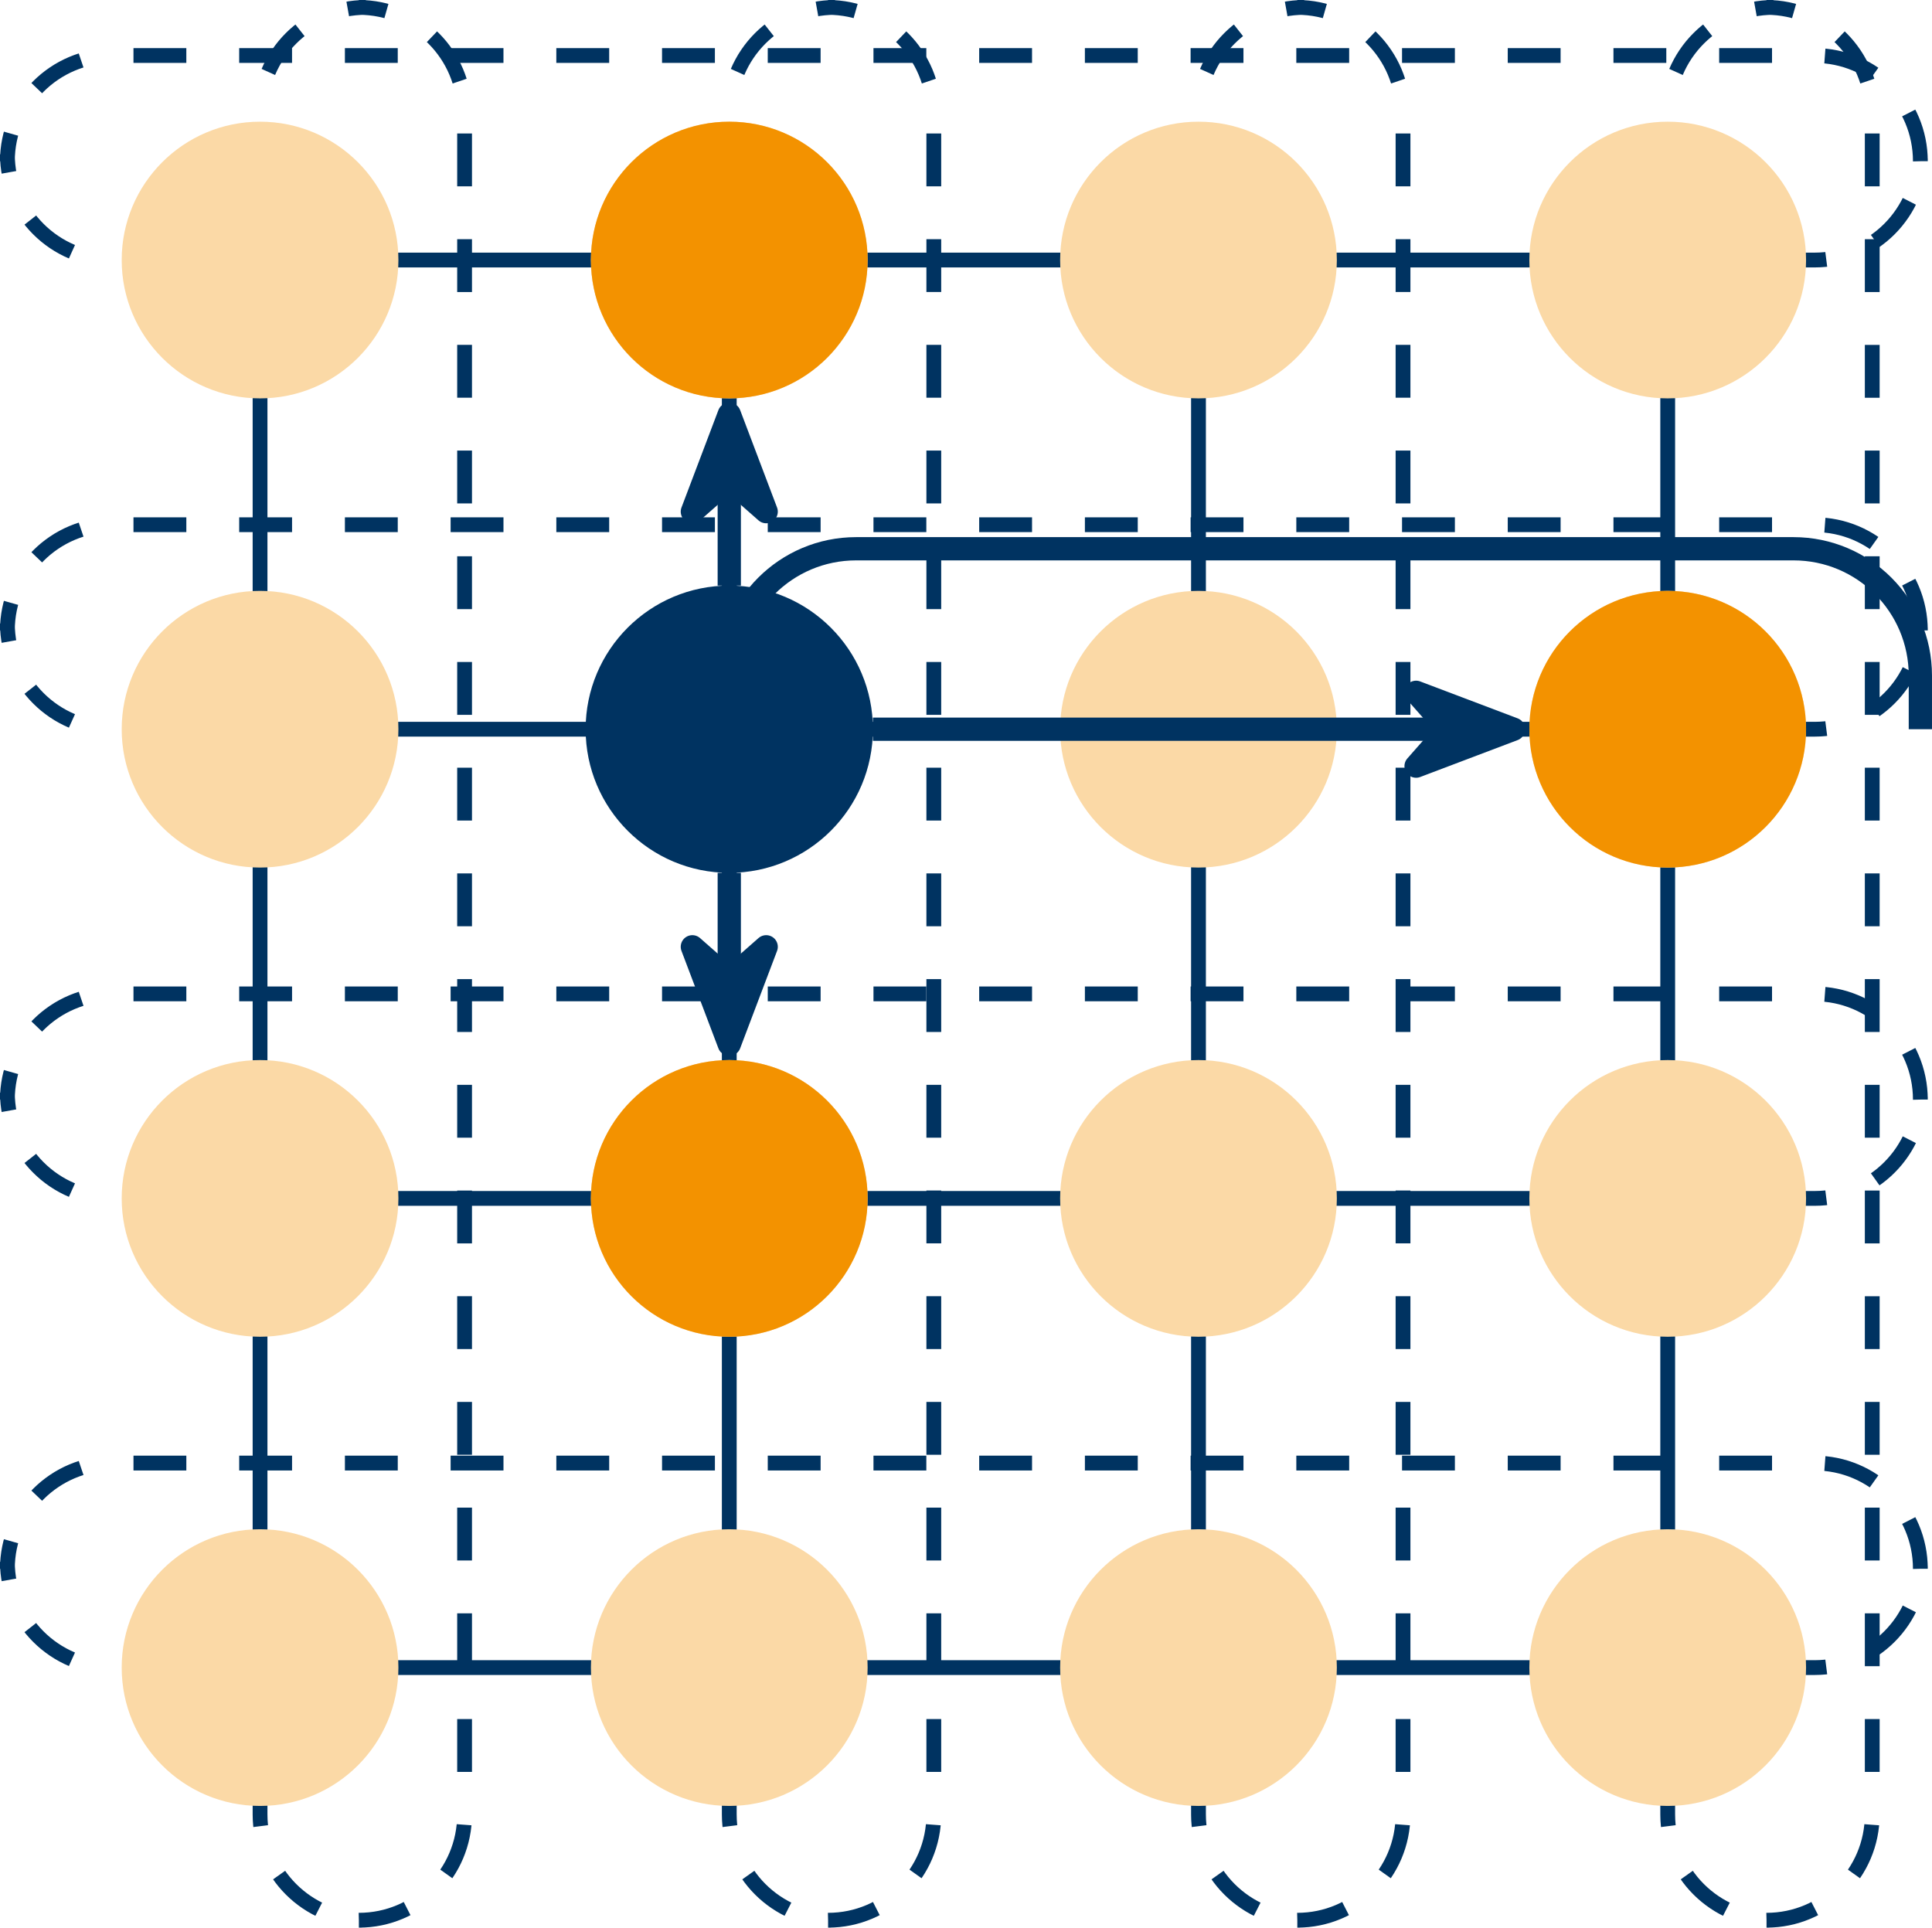
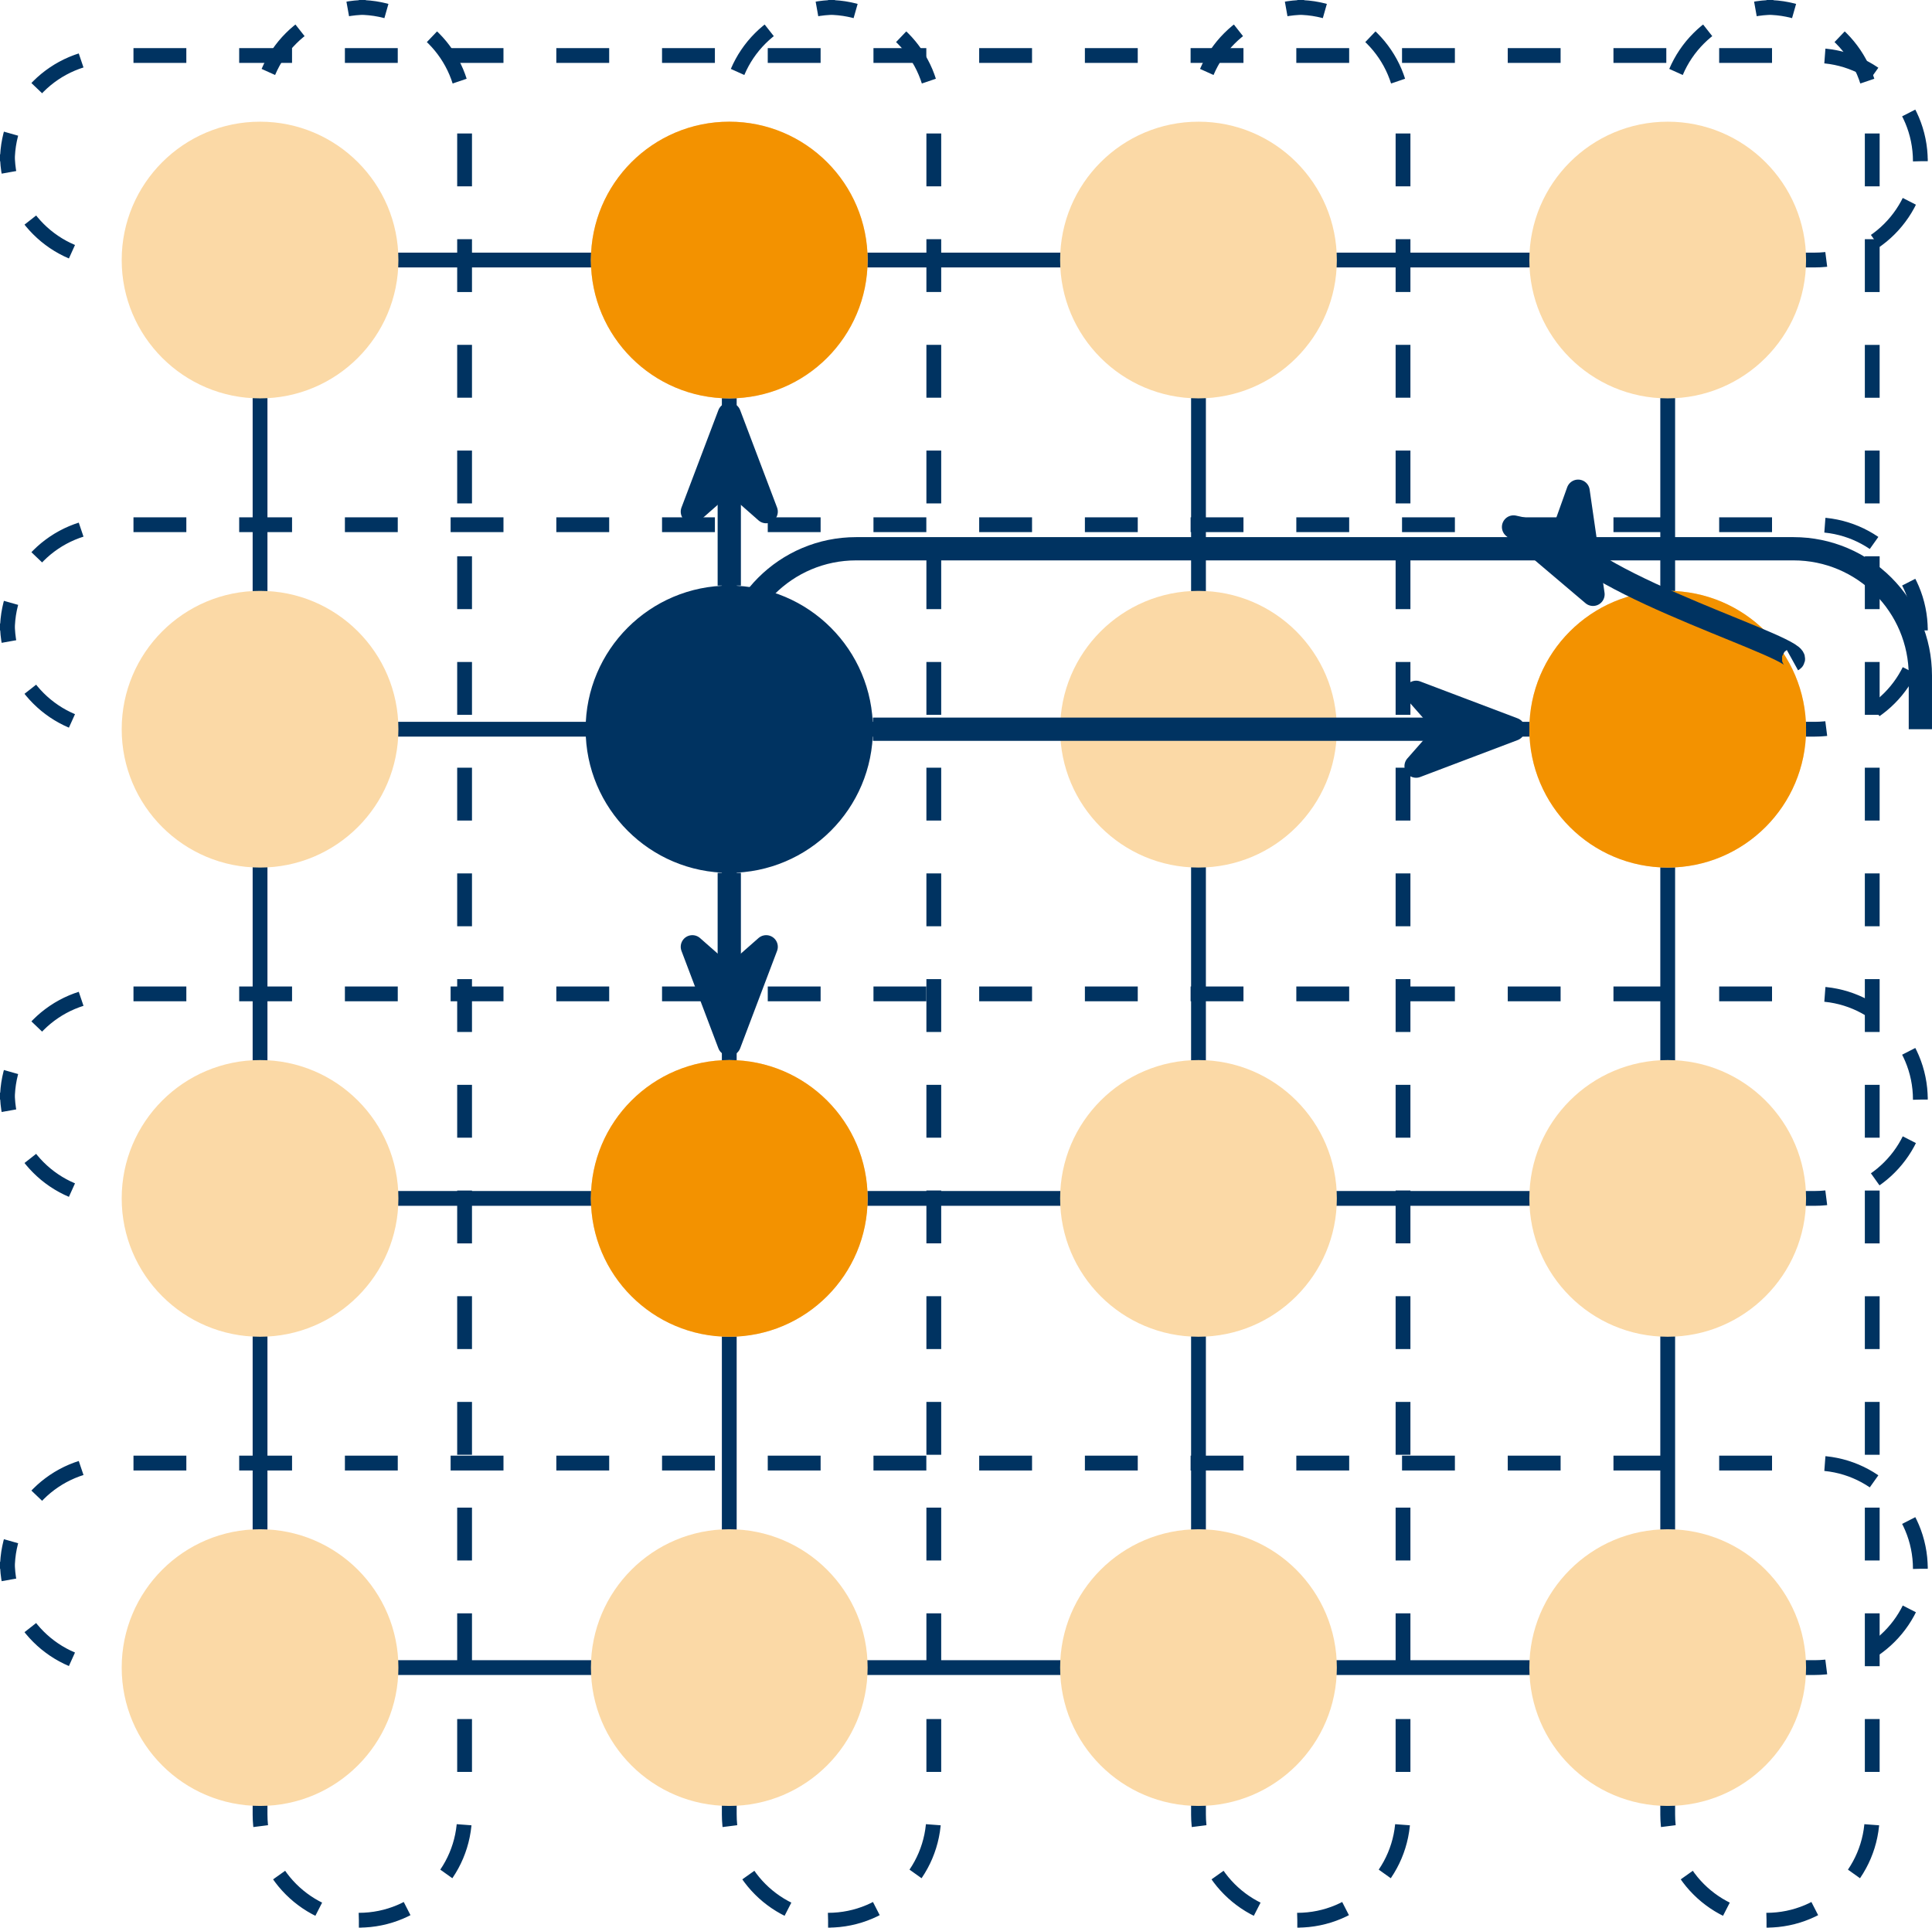
<svg xmlns="http://www.w3.org/2000/svg" version="1.1" width="91.038pt" height="90.839pt" viewBox="-69.011 -69.011 91.038 90.839">
  <g id="page1">
    <g stroke-miterlimit="10" transform="translate(-56.75709,-56.75709)scale(0.996264,-0.996264)">
      <g fill="#000" stroke="#000">
        <g stroke-width="0.4">
          <g stroke="#003361">
            <g stroke-width="0.7">
              <path d="M0 0V-22.193" fill="none" />
            </g>
          </g>
          <g stroke="#003361">
            <g stroke-width="0.7">
              <path d="M0-22.193V-44.386" fill="none" />
            </g>
          </g>
          <g stroke="#003361">
            <g stroke-width="0.7">
              <path d="M0-44.386V-66.579" fill="none" />
            </g>
          </g>
          <g stroke="#003361">
            <g stroke-width="0.7">
              <path d="M22.193 0V-22.193" fill="none" />
            </g>
          </g>
          <g stroke="#003361">
            <g stroke-width="0.7">
              <path d="M22.193-22.193V-44.386" fill="none" />
            </g>
          </g>
          <g stroke="#003361">
            <g stroke-width="0.7">
              <path d="M22.193-44.386V-66.579" fill="none" />
            </g>
          </g>
          <g stroke="#003361">
            <g stroke-width="0.7">
              <path d="M44.386 0V-22.193" fill="none" />
            </g>
          </g>
          <g stroke="#003361">
            <g stroke-width="0.7">
              <path d="M44.386-22.193V-44.386" fill="none" />
            </g>
          </g>
          <g stroke="#003361">
            <g stroke-width="0.7">
              <path d="M44.386-44.386V-66.579" fill="none" />
            </g>
          </g>
          <g stroke="#003361">
            <g stroke-width="0.7">
              <path d="M66.579 0V-22.193" fill="none" />
            </g>
          </g>
          <g stroke="#003361">
            <g stroke-width="0.7">
              <path d="M66.579-22.193V-44.386" fill="none" />
            </g>
          </g>
          <g stroke="#003361">
            <g stroke-width="0.7">
              <path d="M66.579-44.386V-66.579" fill="none" />
            </g>
          </g>
          <g stroke="#003361">
            <g stroke-width="0.7">
              <path d="M0 0H22.193" fill="none" />
            </g>
          </g>
          <g stroke="#003361">
            <g stroke-width="0.7">
              <path d="M0-22.193H22.193" fill="none" />
            </g>
          </g>
          <g stroke="#003361">
            <g stroke-width="0.7">
              <path d="M0-44.386H22.193" fill="none" />
            </g>
          </g>
          <g stroke="#003361">
            <g stroke-width="0.7">
              <path d="M0-66.579H22.193" fill="none" />
            </g>
          </g>
          <g stroke="#003361">
            <g stroke-width="0.7">
              <path d="M22.193 0H44.386" fill="none" />
            </g>
          </g>
          <g stroke="#003361">
            <g stroke-width="0.7">
              <path d="M22.193-22.193H44.386" fill="none" />
            </g>
          </g>
          <g stroke="#003361">
            <g stroke-width="0.7">
              <path d="M22.193-44.386H44.386" fill="none" />
            </g>
          </g>
          <g stroke="#003361">
            <g stroke-width="0.7">
              <path d="M22.193-66.579H44.386" fill="none" />
            </g>
          </g>
          <g stroke="#003361">
            <g stroke-width="0.7">
              <path d="M44.386 0H66.579" fill="none" />
            </g>
          </g>
          <g stroke="#003361">
            <g stroke-width="0.7">
              <path d="M44.386-22.193H66.579" fill="none" />
            </g>
          </g>
          <g stroke="#003361">
            <g stroke-width="0.7">
              <path d="M44.386-44.386H66.579" fill="none" />
            </g>
          </g>
          <g stroke="#003361">
            <g stroke-width="0.7">
              <path d="M44.386-66.579H66.579" fill="none" />
            </g>
          </g>
          <g stroke="#003361">
            <g stroke-width="0.7">
              <g stroke-dasharray="2.5,2.5" stroke-dashoffset="0.0">
                <path d="M66.579 0H73.529C76.291 0 78.529 2.239 78.529 5V4.674C78.529 7.435 76.291 9.674 73.529 9.674H-6.95C-9.712 9.674-11.95 7.435-11.95 4.674V5C-11.95 2.239-9.712 0-6.95 0H0" fill="none" />
              </g>
            </g>
          </g>
          <g stroke="#003361">
            <g stroke-width="0.7">
              <g stroke-dasharray="2.5,2.5" stroke-dashoffset="0.0">
                <path d="M66.579-22.193H73.529C76.291-22.193 78.529-19.955 78.529-17.193V-17.519C78.529-14.758 76.291-12.519 73.529-12.519H-6.95C-9.712-12.519-11.95-14.758-11.95-17.519V-17.193C-11.95-19.955-9.712-22.193-6.95-22.193H0" fill="none" />
              </g>
            </g>
          </g>
          <g stroke="#003361">
            <g stroke-width="0.7">
              <g stroke-dasharray="2.5,2.5" stroke-dashoffset="0.0">
                <path d="M66.579-44.386H73.529C76.291-44.386 78.529-42.148 78.529-39.386V-39.712C78.529-36.951 76.291-34.712 73.529-34.712H-6.95C-9.712-34.712-11.95-36.951-11.95-39.712V-39.386C-11.95-42.148-9.712-44.386-6.95-44.386H0" fill="none" />
              </g>
            </g>
          </g>
          <g stroke="#003361">
            <g stroke-width="0.7">
              <g stroke-dasharray="2.5,2.5" stroke-dashoffset="0.0">
                <path d="M66.579-66.579H73.529C76.291-66.579 78.529-64.341 78.529-61.579V-61.905C78.529-59.144 76.291-56.905 73.529-56.905H-6.95C-9.712-56.905-11.95-59.144-11.95-61.905V-61.579C-11.95-64.341-9.712-66.579-6.95-66.579H0" fill="none" />
              </g>
            </g>
          </g>
          <g stroke="#003361">
            <g stroke-width="0.7">
              <g stroke-dasharray="2.5,2.5" stroke-dashoffset="0.0">
                <path d="M0-66.579V-73.529C0-76.291 2.239-78.529 5-78.529H4.674C7.435-78.529 9.674-76.291 9.674-73.529V6.95C9.674 9.712 7.435 11.95 4.674 11.95H5C2.239 11.95 0 9.712 0 6.95V0" fill="none" />
              </g>
            </g>
          </g>
          <g stroke="#003361">
            <g stroke-width="0.7">
              <g stroke-dasharray="2.5,2.5" stroke-dashoffset="0.0">
                <path d="M22.193-66.579V-73.529C22.193-76.291 24.432-78.529 27.193-78.529H26.867C29.628-78.529 31.867-76.291 31.867-73.529V6.95C31.867 9.712 29.628 11.95 26.867 11.95H27.193C24.432 11.95 22.193 9.712 22.193 6.95V0" fill="none" />
              </g>
            </g>
          </g>
          <g stroke="#003361">
            <g stroke-width="0.7">
              <g stroke-dasharray="2.5,2.5" stroke-dashoffset="0.0">
                <path d="M44.386-66.579V-73.529C44.386-76.291 46.625-78.529 49.386-78.529H49.06C51.821-78.529 54.06-76.291 54.06-73.529V6.95C54.06 9.712 51.821 11.95 49.06 11.95H49.386C46.625 11.95 44.386 9.712 44.386 6.95V0" fill="none" />
              </g>
            </g>
          </g>
          <g stroke="#003361">
            <g stroke-width="0.7">
              <g stroke-dasharray="2.5,2.5" stroke-dashoffset="0.0">
                <path d="M66.579-66.579V-73.529C66.579-76.291 68.818-78.529 71.579-78.529H71.253C74.015-78.529 76.253-76.291 76.253-73.529V6.95C76.253 9.712 74.015 11.95 71.253 11.95H71.579C68.818 11.95 66.579 9.712 66.579 6.95V0" fill="none" />
              </g>
            </g>
          </g>
          <g fill="#fbd9a6">
            <g fill="#fbd9a6">
              <path d="M6.544 0C6.544 3.614 3.614 6.544 0 6.544S-6.544 3.614-6.544 0S-3.614-6.544 0-6.544S6.544-3.614 6.544 0ZM0 0" stroke="none" />
            </g>
            <g stroke="none" transform="scale(-1.00375,1.00375)translate(-56.75709,-56.75709)scale(-1,-1)">
              <g fill="#000">
                <g stroke="none" />
              </g>
            </g>
          </g>
          <g fill="#fbd9a6">
            <g fill="#fbd9a6">
              <path d="M6.544-22.193C6.544-18.579 3.614-15.649 0-15.649S-6.544-18.579-6.544-22.193S-3.614-28.737 0-28.737S6.544-25.807 6.544-22.193ZM0-22.193" stroke="none" />
            </g>
            <g transform="translate(0.0,-22.1931)">
              <g stroke="none" transform="scale(-1.00375,1.00375)translate(-56.75709,-56.75709)scale(-1,-1)">
                <g fill="#000">
                  <g stroke="none" />
                </g>
              </g>
            </g>
          </g>
          <g fill="#fbd9a6">
            <g fill="#fbd9a6">
              <path d="M6.544-44.386C6.544-40.772 3.614-37.842 0-37.842S-6.544-40.772-6.544-44.386S-3.614-50.93 0-50.93S6.544-48 6.544-44.386ZM0-44.386" stroke="none" />
            </g>
            <g transform="translate(0.0,-44.3862)">
              <g stroke="none" transform="scale(-1.00375,1.00375)translate(-56.75709,-56.75709)scale(-1,-1)">
                <g fill="#000">
                  <g stroke="none" />
                </g>
              </g>
            </g>
          </g>
          <g fill="#fbd9a6">
            <g fill="#fbd9a6">
              <path d="M6.544-66.579C6.544-62.965 3.614-60.035 0-60.035S-6.544-62.965-6.544-66.579C-6.544-70.194-3.614-73.123 0-73.123S6.544-70.194 6.544-66.579ZM0-66.579" stroke="none" />
            </g>
            <g transform="translate(0.0,-66.57932)">
              <g stroke="none" transform="scale(-1.00375,1.00375)translate(-56.75709,-56.75709)scale(-1,-1)">
                <g fill="#000">
                  <g stroke="none" />
                </g>
              </g>
            </g>
          </g>
          <g fill="#fbd9a6">
            <g fill="#fbd9a6">
              <path d="M28.737 0C28.737 3.614 25.807 6.544 22.193 6.544S15.649 3.614 15.649 0S18.579-6.544 22.193-6.544S28.737-3.614 28.737 0ZM22.193 0" stroke="none" />
            </g>
            <g transform="translate(22.1931,0.0)">
              <g stroke="none" transform="scale(-1.00375,1.00375)translate(-56.75709,-56.75709)scale(-1,-1)">
                <g fill="#000">
                  <g stroke="none" />
                </g>
              </g>
            </g>
          </g>
          <g fill="#fbd9a6">
            <g fill="#fbd9a6">
              <path d="M28.737-22.193C28.737-18.579 25.807-15.649 22.193-15.649S15.649-18.579 15.649-22.193S18.579-28.737 22.193-28.737S28.737-25.807 28.737-22.193ZM22.193-22.193" stroke="none" />
            </g>
            <g transform="translate(22.1931,-22.1931)">
              <g stroke="none" transform="scale(-1.00375,1.00375)translate(-56.75709,-56.75709)scale(-1,-1)">
                <g fill="#000">
                  <g stroke="none" />
                </g>
              </g>
            </g>
          </g>
          <g fill="#fbd9a6">
            <g fill="#fbd9a6">
              <path d="M28.737-44.386C28.737-40.772 25.807-37.842 22.193-37.842S15.649-40.772 15.649-44.386S18.579-50.93 22.193-50.93S28.737-48 28.737-44.386ZM22.193-44.386" stroke="none" />
            </g>
            <g transform="translate(22.1931,-44.3862)">
              <g stroke="none" transform="scale(-1.00375,1.00375)translate(-56.75709,-56.75709)scale(-1,-1)">
                <g fill="#000">
                  <g stroke="none" />
                </g>
              </g>
            </g>
          </g>
          <g fill="#fbd9a6">
            <g fill="#fbd9a6">
              <path d="M28.737-66.579C28.737-62.965 25.807-60.035 22.193-60.035S15.649-62.965 15.649-66.579C15.649-70.194 18.579-73.123 22.193-73.123S28.737-70.194 28.737-66.579ZM22.193-66.579" stroke="none" />
            </g>
            <g transform="translate(22.1931,-66.57932)">
              <g stroke="none" transform="scale(-1.00375,1.00375)translate(-56.75709,-56.75709)scale(-1,-1)">
                <g fill="#000">
                  <g stroke="none" />
                </g>
              </g>
            </g>
          </g>
          <g fill="#fbd9a6">
            <g fill="#fbd9a6">
              <path d="M50.93 0C50.93 3.614 48 6.544 44.386 6.544S37.842 3.614 37.842 0S40.772-6.544 44.386-6.544S50.93-3.614 50.93 0ZM44.386 0" stroke="none" />
            </g>
            <g transform="translate(44.3862,0.0)">
              <g stroke="none" transform="scale(-1.00375,1.00375)translate(-56.75709,-56.75709)scale(-1,-1)">
                <g fill="#000">
                  <g stroke="none" />
                </g>
              </g>
            </g>
          </g>
          <g fill="#fbd9a6">
            <g fill="#fbd9a6">
              <path d="M50.93-22.193C50.93-18.579 48-15.649 44.386-15.649S37.842-18.579 37.842-22.193S40.772-28.737 44.386-28.737S50.93-25.807 50.93-22.193ZM44.386-22.193" stroke="none" />
            </g>
            <g transform="translate(44.3862,-22.1931)">
              <g stroke="none" transform="scale(-1.00375,1.00375)translate(-56.75709,-56.75709)scale(-1,-1)">
                <g fill="#000">
                  <g stroke="none" />
                </g>
              </g>
            </g>
          </g>
          <g fill="#fbd9a6">
            <g fill="#fbd9a6">
              <path d="M50.93-44.386C50.93-40.772 48-37.842 44.386-37.842S37.842-40.772 37.842-44.386S40.772-50.93 44.386-50.93S50.93-48 50.93-44.386ZM44.386-44.386" stroke="none" />
            </g>
            <g transform="translate(44.3862,-44.3862)">
              <g stroke="none" transform="scale(-1.00375,1.00375)translate(-56.75709,-56.75709)scale(-1,-1)">
                <g fill="#000">
                  <g stroke="none" />
                </g>
              </g>
            </g>
          </g>
          <g fill="#fbd9a6">
            <g fill="#fbd9a6">
              <path d="M50.93-66.579C50.93-62.965 48-60.035 44.386-60.035S37.842-62.965 37.842-66.579C37.842-70.194 40.772-73.123 44.386-73.123S50.93-70.194 50.93-66.579ZM44.386-66.579" stroke="none" />
            </g>
            <g transform="translate(44.3862,-66.57932)">
              <g stroke="none" transform="scale(-1.00375,1.00375)translate(-56.75709,-56.75709)scale(-1,-1)">
                <g fill="#000">
                  <g stroke="none" />
                </g>
              </g>
            </g>
          </g>
          <g fill="#fbd9a6">
            <g fill="#fbd9a6">
              <path d="M73.123 0C73.123 3.614 70.194 6.544 66.579 6.544C62.965 6.544 60.035 3.614 60.035 0S62.965-6.544 66.579-6.544C70.194-6.544 73.123-3.614 73.123 0ZM66.579 0" stroke="none" />
            </g>
            <g transform="translate(66.57932,0.0)">
              <g stroke="none" transform="scale(-1.00375,1.00375)translate(-56.75709,-56.75709)scale(-1,-1)">
                <g fill="#000">
                  <g stroke="none" />
                </g>
              </g>
            </g>
          </g>
          <g fill="#fbd9a6">
            <g fill="#fbd9a6">
              <path d="M73.123-22.193C73.123-18.579 70.194-15.649 66.579-15.649C62.965-15.649 60.035-18.579 60.035-22.193S62.965-28.737 66.579-28.737C70.194-28.737 73.123-25.807 73.123-22.193ZM66.579-22.193" stroke="none" />
            </g>
            <g transform="translate(66.57932,-22.1931)">
              <g stroke="none" transform="scale(-1.00375,1.00375)translate(-56.75709,-56.75709)scale(-1,-1)">
                <g fill="#000">
                  <g stroke="none" />
                </g>
              </g>
            </g>
          </g>
          <g fill="#fbd9a6">
            <g fill="#fbd9a6">
              <path d="M73.123-44.386C73.123-40.772 70.194-37.842 66.579-37.842C62.965-37.842 60.035-40.772 60.035-44.386S62.965-50.93 66.579-50.93C70.194-50.93 73.123-48 73.123-44.386ZM66.579-44.386" stroke="none" />
            </g>
            <g transform="translate(66.57932,-44.3862)">
              <g stroke="none" transform="scale(-1.00375,1.00375)translate(-56.75709,-56.75709)scale(-1,-1)">
                <g fill="#000">
                  <g stroke="none" />
                </g>
              </g>
            </g>
          </g>
          <g fill="#fbd9a6">
            <g fill="#fbd9a6">
              <path d="M73.123-66.579C73.123-62.965 70.194-60.035 66.579-60.035C62.965-60.035 60.035-62.965 60.035-66.579C60.035-70.194 62.965-73.123 66.579-73.123C70.194-73.123 73.123-70.194 73.123-66.579ZM66.579-66.579" stroke="none" />
            </g>
            <g transform="translate(66.57932,-66.57932)">
              <g stroke="none" transform="scale(-1.00375,1.00375)translate(-56.75709,-56.75709)scale(-1,-1)">
                <g fill="#000">
                  <g stroke="none" />
                </g>
              </g>
            </g>
          </g>
          <g fill="#003361">
            <g stroke="#003361">
              <g stroke-width="0.5">
                <g fill="#003361">
                  <g stroke="#003361">
                    <g stroke-width="0.5">
                      <path d="M28.737-22.193C28.737-18.579 25.807-15.649 22.193-15.649S15.649-18.579 15.649-22.193S18.579-28.737 22.193-28.737S28.737-25.807 28.737-22.193ZM22.193-22.193" />
                    </g>
                  </g>
                </g>
                <g transform="translate(22.1931,-22.1931)">
                  <g stroke="none" transform="scale(-1.00375,1.00375)translate(-56.75709,-56.75709)scale(-1,-1)">
                    <g fill="#000">
                      <g stroke="none" />
                    </g>
                  </g>
                </g>
              </g>
            </g>
          </g>
          <g fill="#f39200">
            <g fill="#f39200">
              <path d="M28.737 0C28.737 3.614 25.807 6.544 22.193 6.544S15.649 3.614 15.649 0S18.579-6.544 22.193-6.544S28.737-3.614 28.737 0ZM22.193 0" stroke="none" />
            </g>
            <g transform="translate(22.1931,0.0)">
              <g stroke="none" transform="scale(-1.00375,1.00375)translate(-56.75709,-56.75709)scale(-1,-1)">
                <g fill="#000">
                  <g stroke="none" />
                </g>
              </g>
            </g>
          </g>
          <g fill="#f39200">
            <g fill="#f39200">
              <path d="M28.737-44.386C28.737-40.772 25.807-37.842 22.193-37.842S15.649-40.772 15.649-44.386S18.579-50.93 22.193-50.93S28.737-48 28.737-44.386ZM22.193-44.386" stroke="none" />
            </g>
            <g transform="translate(22.1931,-44.3862)">
              <g stroke="none" transform="scale(-1.00375,1.00375)translate(-56.75709,-56.75709)scale(-1,-1)">
                <g fill="#000">
                  <g stroke="none" />
                </g>
              </g>
            </g>
          </g>
          <g fill="#f39200">
            <g fill="#f39200">
              <path d="M73.123-22.193C73.123-18.579 70.194-15.649 66.579-15.649C62.965-15.649 60.035-18.579 60.035-22.193S62.965-28.737 66.579-28.737C70.194-28.737 73.123-25.807 73.123-22.193ZM66.579-22.193" stroke="none" />
            </g>
            <g transform="translate(66.57932,-22.1931)">
              <g stroke="none" transform="scale(-1.00375,1.00375)translate(-56.75709,-56.75709)scale(-1,-1)">
                <g fill="#000">
                  <g stroke="none" />
                </g>
              </g>
            </g>
          </g>
          <g stroke="#003361">
            <g stroke-width="1.1">
              <path d="M22.193-15.399V-10.641" fill="none" />
              <g fill="#003361">
                <g transform="matrix(0.0,1.0,-1.0,0.0,22.1931,-13.67776)">
                  <g stroke-dasharray="none" stroke-dashoffset="0.0">
                    <g stroke-linejoin="round">
                      <path d="M6.384 0L1.776 1.746L3.312 0L1.776-1.746Z" />
                    </g>
                  </g>
                </g>
              </g>
            </g>
          </g>
          <g stroke="#003361">
            <g stroke-width="1.1">
              <path d="M22.193-28.987V-33.745" fill="none" />
              <g fill="#003361">
                <g transform="matrix(0.0,-1.0,1.0,0.0,22.1931,-30.70844)">
                  <g stroke-dasharray="none" stroke-dashoffset="0.0">
                    <g stroke-linejoin="round">
                      <path d="M6.384 0L1.776 1.746L3.312 0L1.776-1.746Z" />
                    </g>
                  </g>
                </g>
              </g>
            </g>
          </g>
          <g stroke="#003361">
            <g stroke-width="1.1">
              <path d="M28.987-22.193H55.938" fill="none" />
              <g fill="#003361">
                <g transform="translate(52.90155,-22.1931)">
                  <g stroke-dasharray="none" stroke-dashoffset="0.0">
                    <g stroke-linejoin="round">
                      <path d="M6.384 0L1.776 1.746L3.312 0L1.776-1.746Z" />
                    </g>
                  </g>
                </g>
              </g>
            </g>
          </g>
          <g stroke="#003361">
            <g stroke-width="1.1">
              <path d="M22.193-21.624V-19.657C22.193-16.343 24.879-13.657 28.193-13.657H72.529C75.843-13.657 78.529-16.343 78.529-19.657V-22.193" fill="none" />
            </g>
          </g>
+           <g stroke="#003361">
+             <g stroke-width="1.1">
+               <path d="M72.479-18.926C73.323-18.459 62.845-15.449 61.425-12.884" fill="none" />
+               <g fill="#003361">
+                 <g transform="matrix(0.48431,-0.87486,0.87486,0.48431,59.95438,-10.22726)">
+                   <g stroke-dasharray="none" stroke-dashoffset="0.0">
+                     <g stroke-linejoin="round">
+                       <path d="M6.384 0L1.776 1.746L3.312 0L1.776-1.746Z" />
+                     </g>
+                   </g>
+                 </g>
+               </g>
+             </g>
+           </g>
        </g>
      </g>
    </g>
  </g>
</svg>
